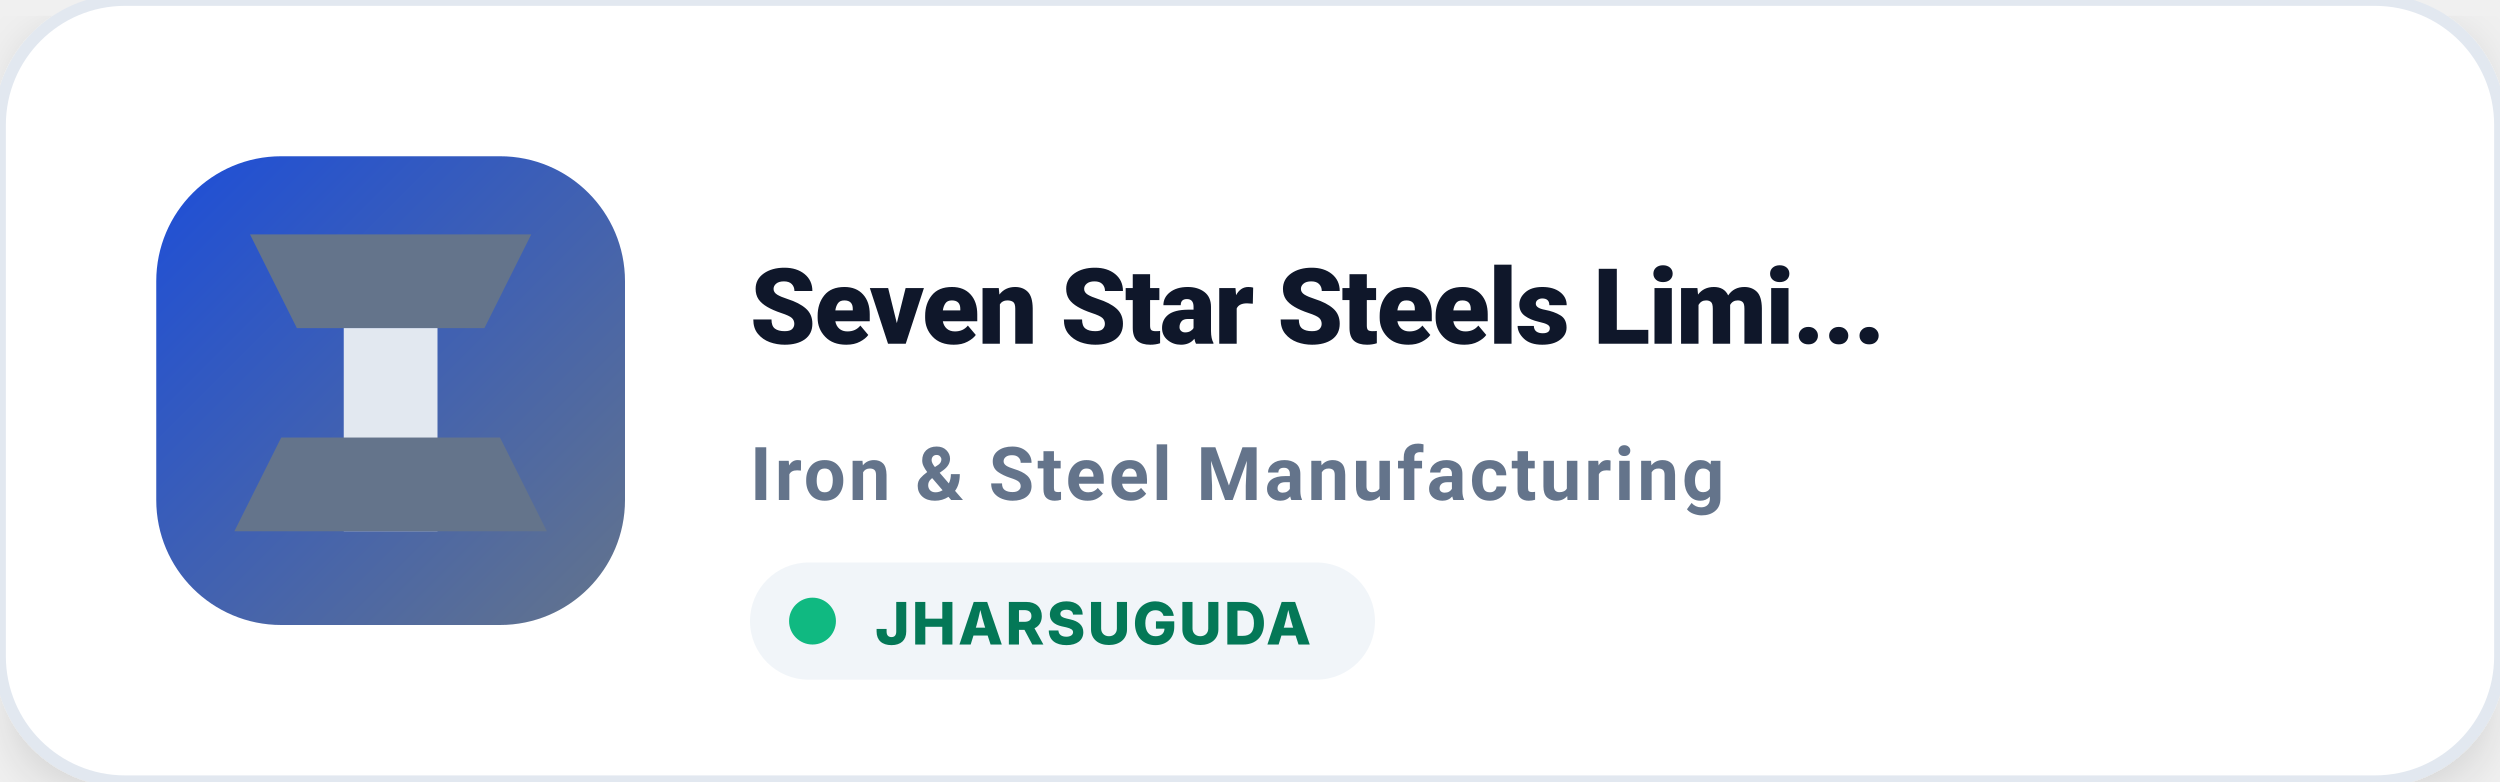
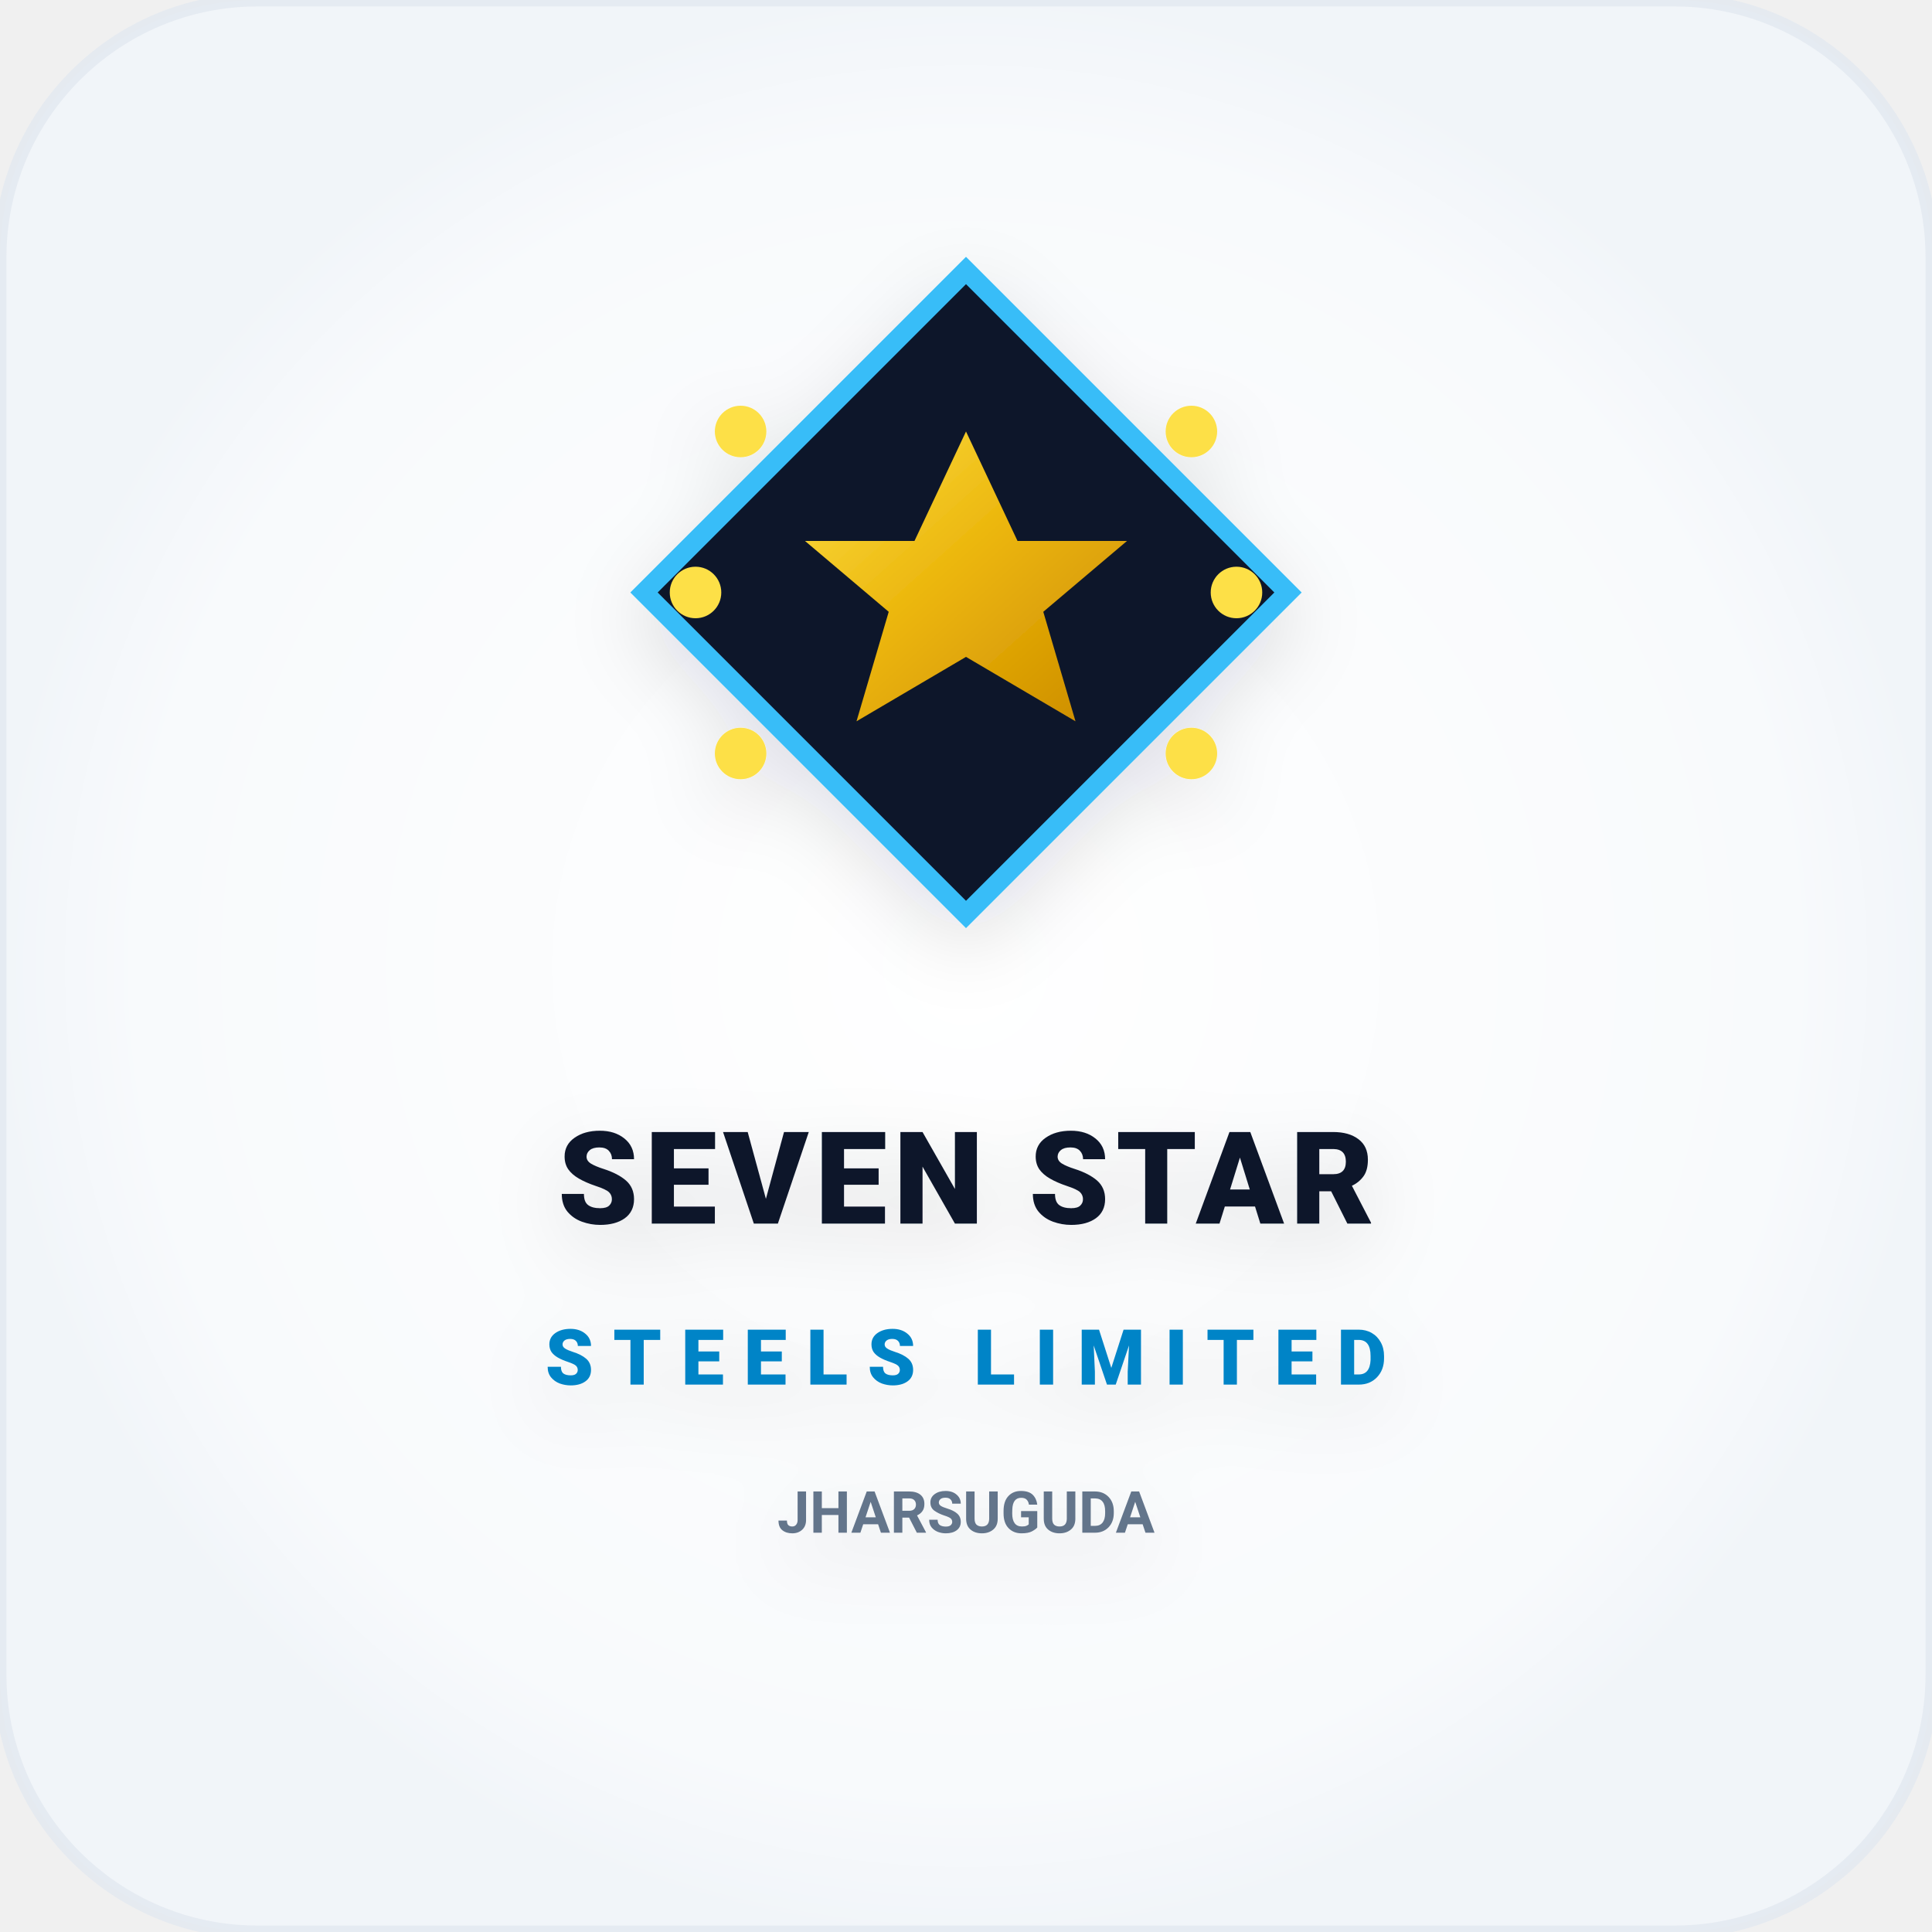
- <svg xmlns="http://www.w3.org/2000/svg" viewBox="0 0 320 100" width="320" height="100">
+ <svg xmlns="http://www.w3.org/2000/svg" viewBox="0 0 300 300" width="300" height="300">
  <defs>
-     <linearGradient id="grad" x1="0%" y1="0%" x2="100%" y2="100%">
-       <stop offset="0%" stop-color="#1d4ed8" />
-       <stop offset="100%" stop-color="#64748b" />
+     <radialGradient id="logoBgGrad" cx="50%" cy="50%" r="50%">
+       <stop offset="0%" stop-color="#ffffff" />
+       <stop offset="85%" stop-color="#f8fafc" />
+       <stop offset="100%" stop-color="#f1f5f9" />
+     </radialGradient>
+     <linearGradient id="goldGrad" x1="0%" y1="0%" x2="100%" y2="100%">
+       <stop offset="0%" stop-color="#fde047" />
+       <stop offset="50%" stop-color="#eab308" />
+       <stop offset="100%" stop-color="#ca8a04" />
    </linearGradient>
-     <filter id="shadow" x="-10%" y="-10%" width="120%" height="120%">
-       <feDropShadow dx="0" dy="2" stdDeviation="3" flood-opacity="0.12" />
+     <filter id="logoShadow" x="-20%" y="-20%" width="140%" height="140%">
+       <feDropShadow dx="0" dy="4" stdDeviation="6" flood-color="#0f172a" flood-opacity="0.12" />
    </filter>
  </defs>
-   <rect width="320" height="100" rx="16" fill="#ffffff" stroke="#e2e8f0" stroke-width="1.5" filter="url(#shadow)" />
-   <g>
-     <rect x="20" y="20" width="60" height="60" rx="16" fill="url(#grad)" />
-     <path d="M32 30 L68 30 L62 42 L38 42 Z" fill="#64748b" />
-     <rect x="44" y="42" width="12" height="26" fill="#e2e8f0" />
-     <path d="M30 68 L70 68 L64 56 L36 56 Z" fill="#64748b" />
-   </g>
-   <text x="96" y="44" font-family="-apple-system, BlinkMacSystemFont, 'Segoe UI', Roboto, 'Noto Sans', sans-serif" font-size="13.5" font-weight="800" fill="#0f172a" letter-spacing="-0.2px">
-     Seven Star Steels Limi...
-   </text>
-   <text x="96" y="64" font-family="-apple-system, BlinkMacSystemFont, 'Segoe UI', Roboto, 'Noto Sans', sans-serif" font-size="9.5" font-weight="600" fill="#64748b" letter-spacing="0.4px">
-     Iron &amp; Steel Manufacturing
-   </text>
-   <g transform="translate(96, 72)">
-     <rect width="80" height="15" rx="7.5" fill="#f1f5f9" />
-     <circle cx="8" cy="7.5" r="3" fill="#10b981" />
-     <text x="16" y="10.5" font-family="-apple-system, BlinkMacSystemFont, sans-serif" font-size="7.5" font-weight="800" fill="#047857" letter-spacing="0.3px">JHARSUGUDA</text>
+   <rect width="300" height="300" rx="40" fill="url(#logoBgGrad)" />
+   <rect width="300" height="300" rx="40" fill="none" stroke="#e2e8f0" stroke-width="2" opacity="0.8" />
+   <g filter="url(#logoShadow)">
+     <g transform="translate(150, 92)">
+       <polygon points="0,-50 50,0 0,50 -50,0" fill="#0f172a" stroke="#38bdf8" stroke-width="3" />
+       <polygon points="0,-25 8,-8 25,-8 12,3 17,20 0,10 -17,20 -12,3 -25,-8 -8,-8" fill="url(#goldGrad)" />
+       <g fill="#fde047">
+         <circle cx="-35" cy="-25" r="4" />
+         <circle cx="-42" cy="0" r="4" />
+         <circle cx="-35" cy="25" r="4" />
+         <circle cx="35" cy="-25" r="4" />
+         <circle cx="42" cy="0" r="4" />
+         <circle cx="35" cy="25" r="4" />
+       </g>
+     </g>
+     <text x="150" y="190" font-family="-apple-system, BlinkMacSystemFont, 'Segoe UI', Roboto, sans-serif" font-size="20" font-weight="900" fill="#0f172a" text-anchor="middle" letter-spacing="1">SEVEN STAR</text>
+     <text x="150" y="215" font-family="-apple-system, BlinkMacSystemFont, 'Segoe UI', Roboto, sans-serif" font-size="12" font-weight="900" fill="#0284c7" text-anchor="middle" letter-spacing="3">STEELS LIMITED</text>
+     <text x="150" y="238" font-family="-apple-system, BlinkMacSystemFont, 'Segoe UI', Roboto, sans-serif" font-size="9" font-weight="700" fill="#64748b" text-anchor="middle">JHARSUGUDA</text>
  </g>
</svg>
